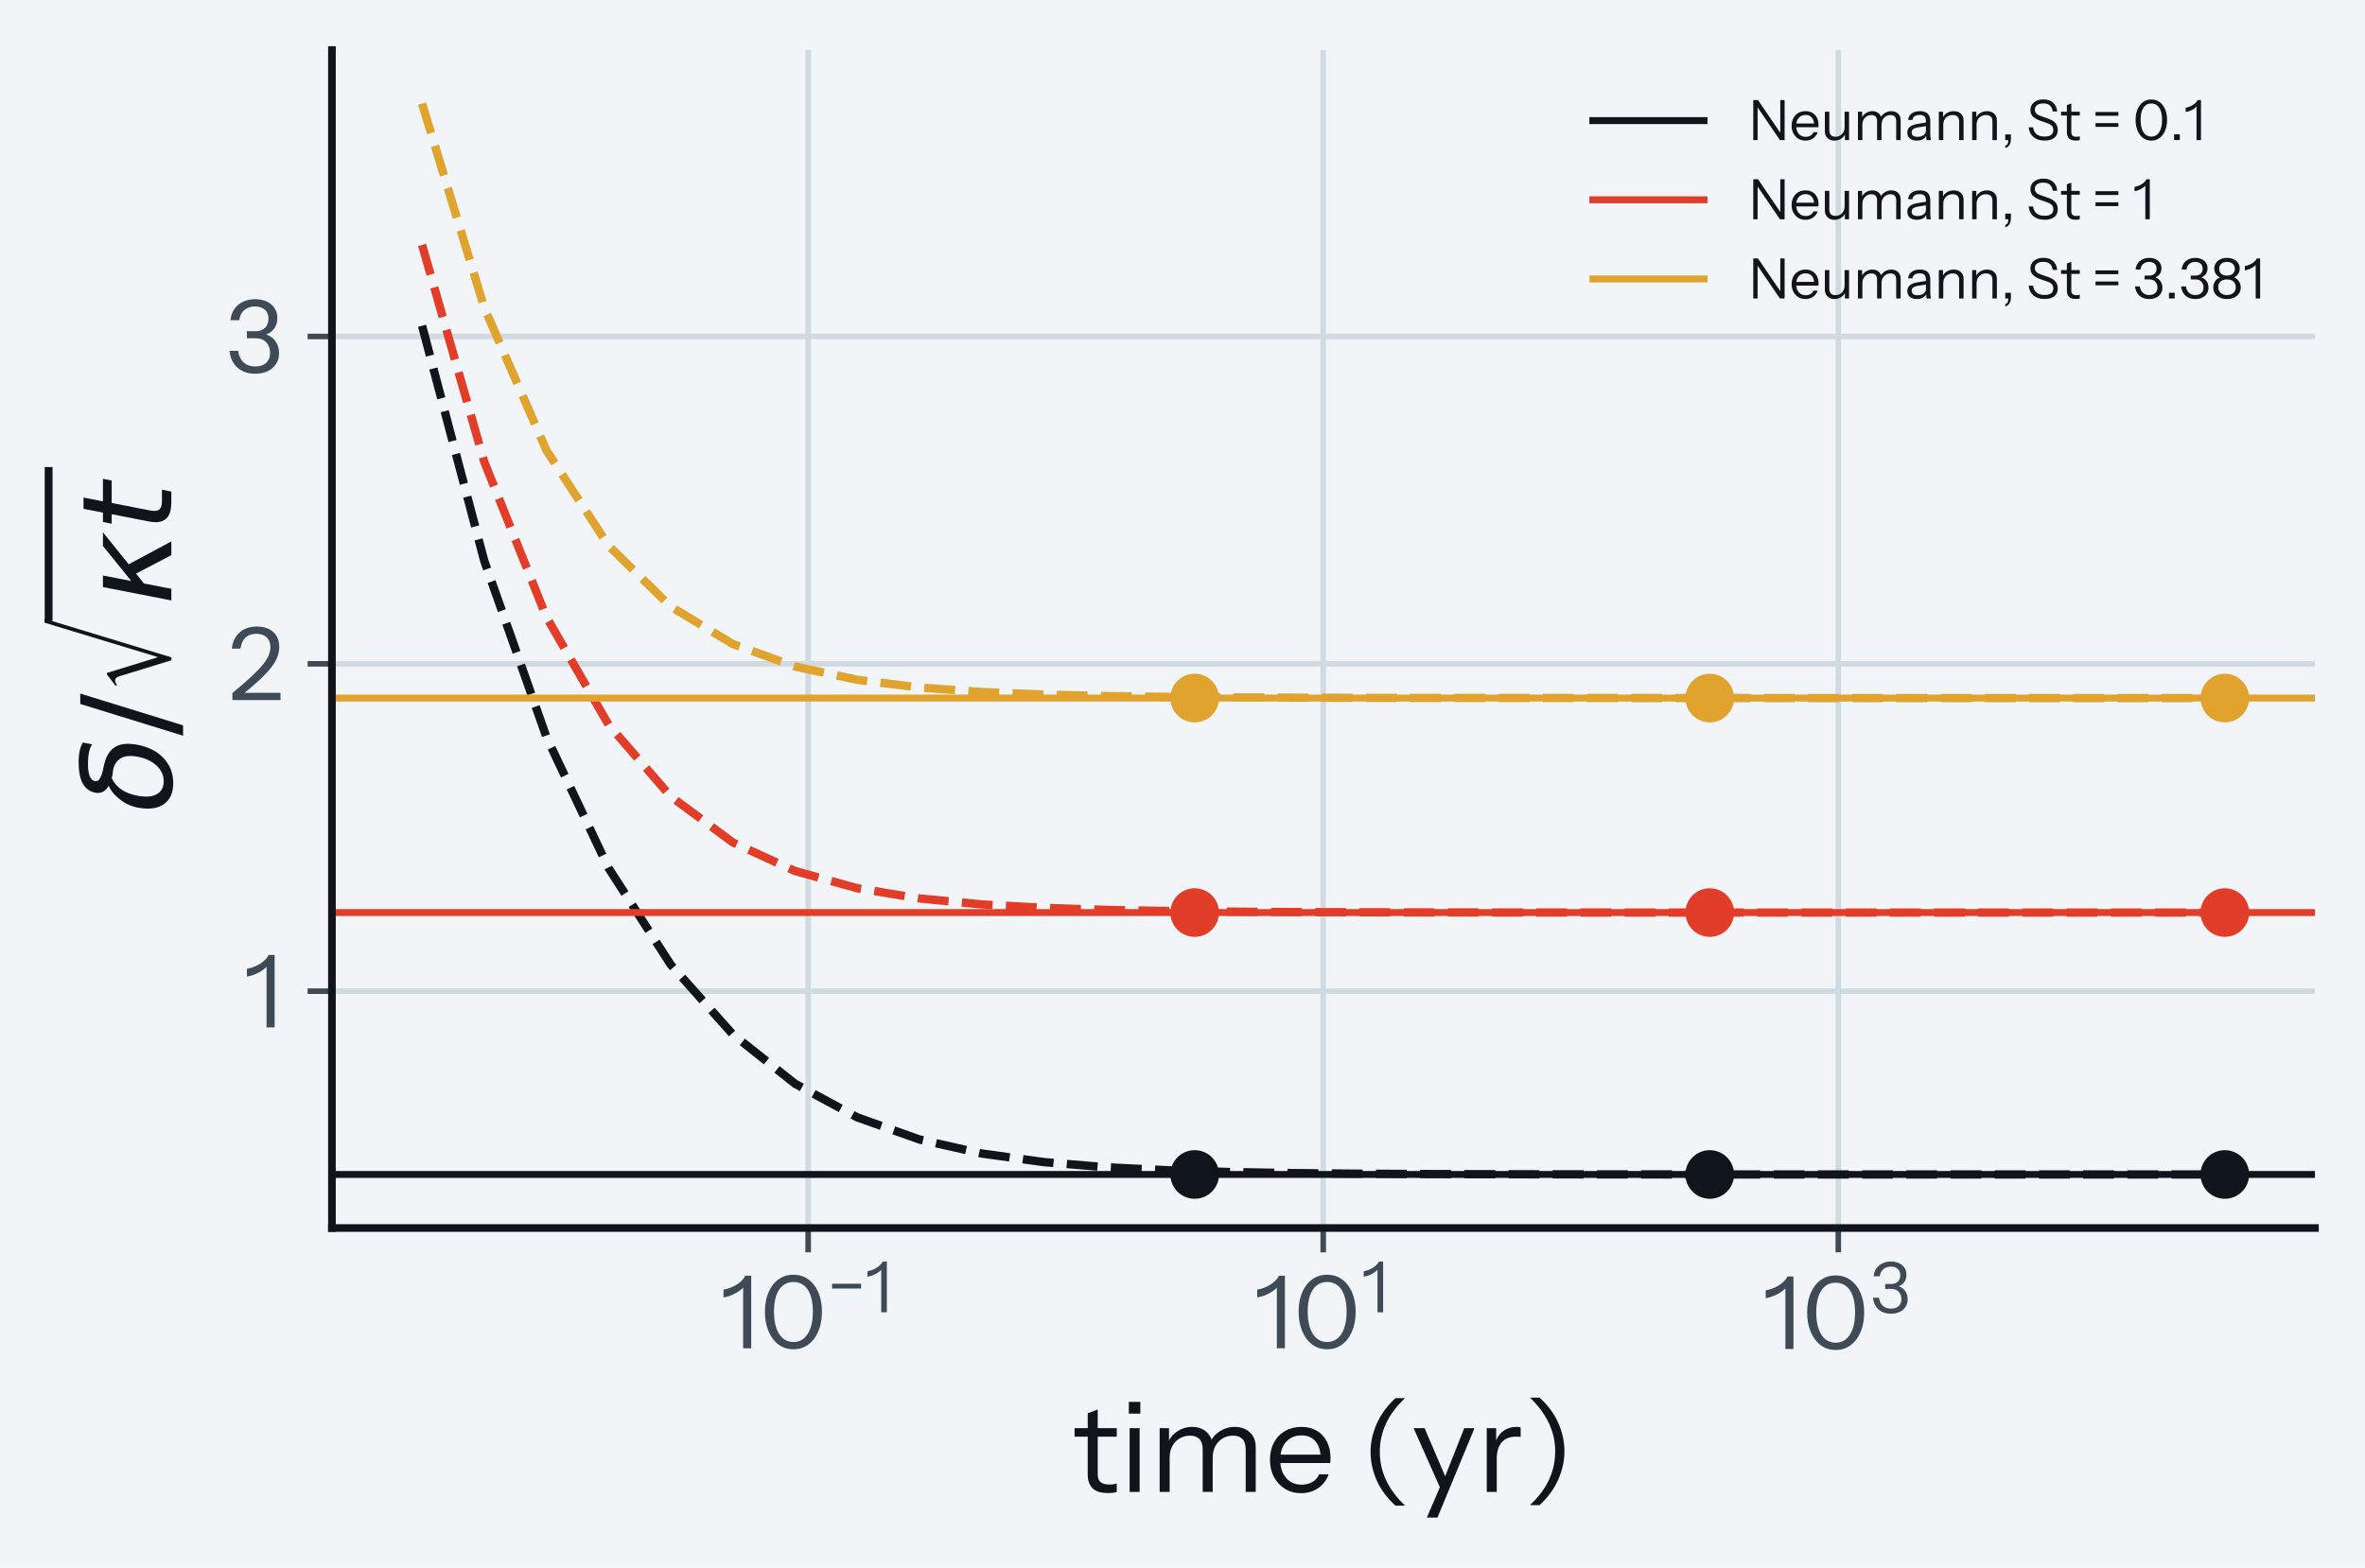
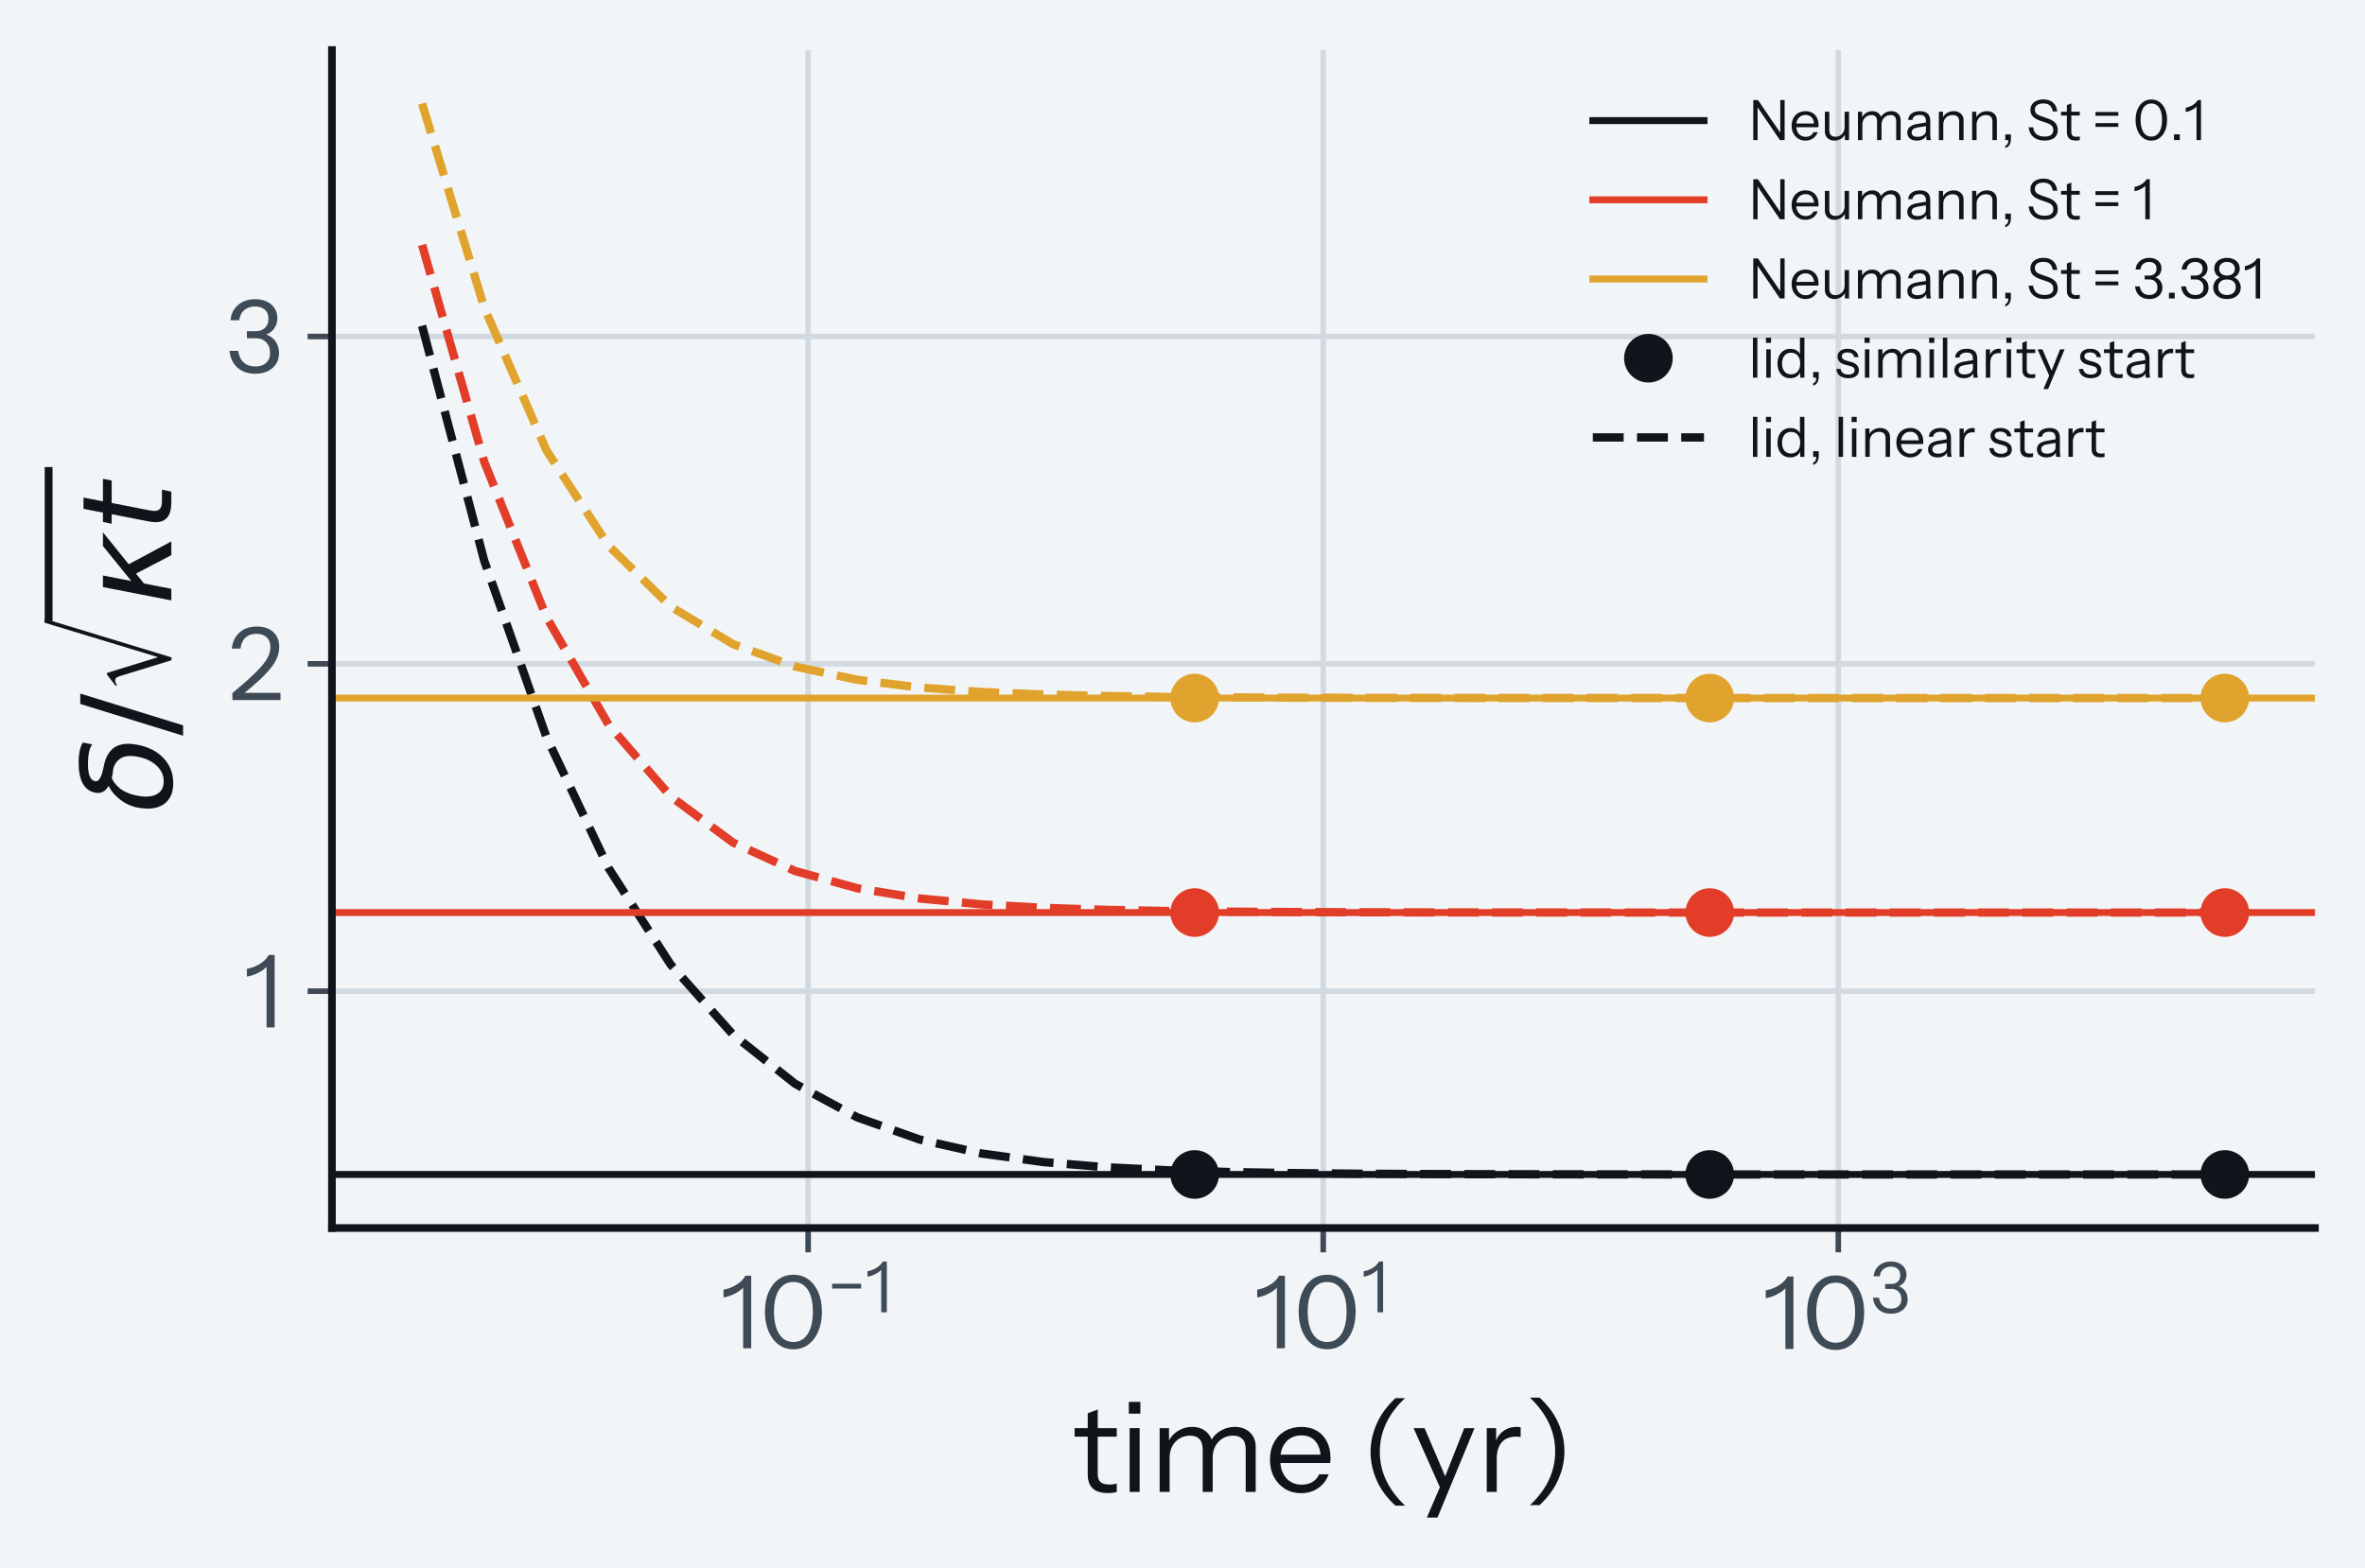
<svg xmlns="http://www.w3.org/2000/svg" xmlns:xlink="http://www.w3.org/1999/xlink" width="340.309pt" height="225.632pt" viewBox="0 0 340.309 225.632" version="1.1">
  <defs>
    <style type="text/css">*{stroke-linejoin: round; stroke-linecap: butt}</style>
  </defs>
  <g id="figure_1">
    <g id="patch_1">
      <path d="M 0 225.632  L 340.309 225.632  L 340.309 0  L 0 0  z " style="fill: #f2f5f7" />
    </g>
    <g id="axes_1">
      <g id="patch_2">
        <path d="M 47.764 176.756  L 333.109 176.756  L 333.109 7.2  L 47.764 7.2  z " style="fill: #f2f5f7" />
      </g>
      <g id="matplotlib.axis_1">
        <g id="xtick_1">
          <g id="line2d_1">
-             <path d="M 116.288 176.756  L 116.288 7.2  " clip-path="url(#p5be45b832e)" style="fill: none; stroke: #d2dae1; stroke-width: 0.8; stroke-linecap: square" />
+             <path d="M 116.288 176.756  L 116.288 7.2  " clip-path="url(#p8a43dfbdf0)" style="fill: none; stroke: #d2dae1; stroke-width: 0.8; stroke-linecap: square" />
          </g>
          <g id="line2d_2">
            <defs>
              <path id="m2a301ba8c9" d="M 0 0  L 0 3.5  " style="stroke: #3e4a55; stroke-width: 0.8" />
            </defs>
            <g>
              <use xlink:href="#m2a301ba8c9" x="116.288" y="176.756" style="fill: #3e4a55; stroke: #3e4a55; stroke-width: 0.8" />
            </g>
          </g>
          <g id="text_1">
            <g style="fill: #3e4a55" transform="translate(103.6727 194.1964) scale(0.145 -0.145)">
              <defs>
                <path id="InstrumentSans-Regular-31" d="M 1440 0  L 1440 4083  L 1574 4051  Q 1498 3878 1280 3705  Q 1062 3533 777 3405  Q 493 3277 192 3232  L 192 3725  Q 493 3776 768 3904  Q 1043 4032 1257 4214  Q 1472 4397 1574 4608  L 1952 4608  L 1952 0  L 1440 0  z " transform="scale(0.015625)" />
                <path id="InstrumentSans-Regular-30" d="M 2131 -64  Q 1587 -64 1180 240  Q 774 544 547 1085  Q 320 1626 320 2323  Q 320 3021 544 3549  Q 768 4077 1177 4374  Q 1587 4672 2131 4672  Q 2675 4672 3081 4374  Q 3488 4077 3715 3549  Q 3942 3021 3942 2323  Q 3942 1619 3715 1081  Q 3488 544 3081 240  Q 2675 -64 2131 -64  z M 2131 397  Q 2522 397 2797 630  Q 3072 864 3219 1296  Q 3366 1728 3366 2330  Q 3366 2925 3222 3347  Q 3078 3770 2803 3990  Q 2528 4211 2131 4211  Q 1734 4211 1459 3987  Q 1184 3763 1040 3344  Q 896 2925 896 2330  Q 896 1728 1043 1293  Q 1190 858 1465 627  Q 1741 397 2131 397  z " transform="scale(0.015625)" />
                <path id="InstrumentSans-Regular-2212" d="M 384 2157  L 384 2592  L 3014 2592  L 3014 2157  L 384 2157  z " transform="scale(0.015625)" />
              </defs>
              <use xlink:href="#InstrumentSans-Regular-31" transform="translate(0 0.9)" />
              <use xlink:href="#InstrumentSans-Regular-30" transform="translate(39.09999 0.9)" />
              <use xlink:href="#InstrumentSans-Regular-2212" transform="translate(106.5925 36.6) scale(0.7)" />
              <use xlink:href="#InstrumentSans-Regular-31" transform="translate(143.7625 36.6) scale(0.7)" />
            </g>
          </g>
        </g>
        <g id="xtick_2">
          <g id="line2d_3">
-             <path d="M 190.403 176.756  L 190.403 7.2  " clip-path="url(#p5be45b832e)" style="fill: none; stroke: #d2dae1; stroke-width: 0.8; stroke-linecap: square" />
+             <path d="M 190.403 176.756  L 190.403 7.2  " clip-path="url(#p8a43dfbdf0)" style="fill: none; stroke: #d2dae1; stroke-width: 0.8; stroke-linecap: square" />
          </g>
          <g id="line2d_4">
            <g>
              <use xlink:href="#m2a301ba8c9" x="190.403" y="176.756" style="fill: #3e4a55; stroke: #3e4a55; stroke-width: 0.8" />
            </g>
          </g>
          <g id="text_2">
            <g style="fill: #3e4a55" transform="translate(180.4709 194.1964) scale(0.145 -0.145)">
              <use xlink:href="#InstrumentSans-Regular-31" transform="translate(0 0.9)" />
              <use xlink:href="#InstrumentSans-Regular-30" transform="translate(39.09999 0.9)" />
              <use xlink:href="#InstrumentSans-Regular-31" transform="translate(106.5925 36.6) scale(0.7)" />
            </g>
          </g>
        </g>
        <g id="xtick_3">
          <g id="line2d_5">
-             <path d="M 264.519 176.756  L 264.519 7.2  " clip-path="url(#p5be45b832e)" style="fill: none; stroke: #d2dae1; stroke-width: 0.8; stroke-linecap: square" />
+             <path d="M 264.519 176.756  L 264.519 7.2  " clip-path="url(#p8a43dfbdf0)" style="fill: none; stroke: #d2dae1; stroke-width: 0.8; stroke-linecap: square" />
          </g>
          <g id="line2d_6">
            <g>
              <use xlink:href="#m2a301ba8c9" x="264.519" y="176.756" style="fill: #3e4a55; stroke: #3e4a55; stroke-width: 0.8" />
            </g>
          </g>
          <g id="text_3">
            <g style="fill: #3e4a55" transform="translate(253.6441 194.1964) scale(0.145 -0.145)">
              <defs>
                <path id="InstrumentSans-Regular-33" d="M 1894 -64  Q 1434 -64 1085 105  Q 736 275 521 601  Q 307 928 256 1389  L 806 1389  Q 877 909 1158 653  Q 1440 397 1901 397  Q 2336 397 2585 627  Q 2835 858 2835 1254  Q 2835 1670 2592 1929  Q 2349 2189 1939 2189  L 1363 2189  L 1363 2637  L 1920 2637  Q 2291 2637 2512 2851  Q 2733 3066 2733 3424  Q 2733 3802 2499 4006  Q 2266 4211 1869 4211  Q 1478 4211 1203 3984  Q 928 3757 877 3334  L 320 3334  Q 358 3744 563 4041  Q 768 4339 1110 4505  Q 1453 4672 1882 4672  Q 2298 4672 2618 4525  Q 2938 4378 3117 4106  Q 3296 3834 3296 3469  Q 3296 3142 3149 2892  Q 3002 2643 2749 2502  Q 2496 2362 2170 2362  L 2131 2496  Q 2522 2496 2806 2333  Q 3091 2170 3248 1888  Q 3405 1606 3405 1235  Q 3405 851 3213 556  Q 3021 262 2681 99  Q 2342 -64 1894 -64  z " transform="scale(0.015625)" />
              </defs>
              <use xlink:href="#InstrumentSans-Regular-31" transform="translate(0 0.2)" />
              <use xlink:href="#InstrumentSans-Regular-30" transform="translate(39.09999 0.2)" />
              <use xlink:href="#InstrumentSans-Regular-33" transform="translate(106.5925 35.9) scale(0.7)" />
            </g>
          </g>
        </g>
        <g id="text_4">
          <g style="fill: #10151b" transform="translate(154.3199 214.742) scale(0.18 -0.18)">
            <defs>
              <path id="InstrumentSans-Regular-74" d="M 1818 -58  Q 1274 -58 1027 188  Q 781 435 781 902  L 781 4026  L 1293 4218  L 1293 909  Q 1293 634 1433 506  Q 1574 378 1894 378  Q 2022 378 2115 394  Q 2208 410 2266 435  L 2266 0  Q 2202 -26 2083 -42  Q 1965 -58 1818 -58  z M 109 2829  L 109 3264  L 2266 3264  L 2266 2829  L 109 2829  z " transform="scale(0.015625)" />
              <path id="InstrumentSans-Regular-69" d="M 512 0  L 512 3264  L 1024 3264  L 1024 0  L 512 0  z M 472 4006  L 472 4608  L 1061 4608  L 1061 4006  L 472 4006  z " transform="scale(0.015625)" />
              <path id="InstrumentSans-Regular-6d" d="M 512 0  L 512 3264  L 992 3264  L 992 2496  L 1024 2496  L 1024 0  L 512 0  z M 2714 0  L 2714 2163  Q 2714 2534 2547 2707  Q 2381 2880 2067 2880  Q 1773 2880 1536 2739  Q 1299 2598 1161 2348  Q 1024 2099 1024 1766  L 941 2541  Q 1107 2906 1440 3117  Q 1773 3328 2163 3328  Q 2637 3328 2931 3049  Q 3226 2771 3226 2298  L 3226 0  L 2714 0  z M 4915 0  L 4915 2163  Q 4915 2534 4748 2707  Q 4582 2880 4269 2880  Q 3974 2880 3737 2739  Q 3501 2598 3363 2348  Q 3226 2099 3226 1766  L 3098 2541  Q 3264 2906 3609 3117  Q 3955 3328 4352 3328  Q 4826 3328 5126 3049  Q 5427 2771 5427 2298  L 5427 0  L 4915 0  z " transform="scale(0.015625)" />
              <path id="InstrumentSans-Regular-65" d="M 1850 -64  Q 1382 -64 1024 157  Q 666 378 461 762  Q 256 1146 256 1645  Q 256 2144 457 2525  Q 659 2906 1024 3117  Q 1389 3328 1862 3328  Q 2317 3328 2653 3129  Q 2989 2931 3171 2572  Q 3354 2214 3354 1728  Q 3354 1664 3350 1606  Q 3347 1549 3334 1478  L 640 1478  L 640 1907  L 3021 1907  L 2854 1670  Q 2854 2259 2595 2576  Q 2336 2893 1862 2893  Q 1376 2893 1078 2557  Q 781 2221 781 1651  Q 781 1069 1078 720  Q 1376 371 1875 371  Q 2189 371 2425 508  Q 2662 646 2771 902  L 3258 902  Q 3098 454 2723 195  Q 2349 -64 1850 -64  z " transform="scale(0.015625)" />
              <path id="InstrumentSans-Regular-20" transform="scale(0.015625)" />
              <path id="InstrumentSans-Regular-28" d="M 1786 -704  Q 1133 -109 822 601  Q 512 1312 512 2048  Q 512 2771 825 3484  Q 1139 4198 1786 4800  L 2278 4800  Q 1632 4198 1309 3510  Q 986 2822 986 2048  Q 986 1267 1318 579  Q 1651 -109 2278 -704  L 1786 -704  z " transform="scale(0.015625)" />
              <path id="InstrumentSans-Regular-79" d="M 794 -1312  L 1523 384  L 1638 563  L 2707 3264  L 3232 3264  L 1338 -1312  L 794 -1312  z M 1581 -32  L 115 3264  L 678 3264  L 1939 314  L 1581 -32  z " transform="scale(0.015625)" />
              <path id="InstrumentSans-Regular-72" d="M 512 0  L 512 3264  L 992 3264  L 992 2432  L 1024 2432  L 1024 0  L 512 0  z M 1024 1702  L 941 2477  Q 1056 2893 1350 3110  Q 1645 3328 2029 3328  Q 2189 3328 2246 3302  L 2246 2810  Q 2214 2822 2156 2825  Q 2099 2829 2016 2829  Q 1530 2829 1277 2537  Q 1024 2246 1024 1702  z " transform="scale(0.015625)" />
              <path id="InstrumentSans-Regular-29" d="M 813 4826  Q 1466 4230 1776 3520  Q 2086 2810 2086 2074  Q 2086 1350 1772 636  Q 1459 -77 813 -678  L 320 -678  Q 966 -77 1289 611  Q 1613 1299 1613 2074  Q 1613 2854 1280 3542  Q 947 4230 320 4826  L 813 4826  z " transform="scale(0.015625)" />
            </defs>
            <use xlink:href="#InstrumentSans-Regular-74" />
            <use xlink:href="#InstrumentSans-Regular-69" transform="translate(37.7 0)" />
            <use xlink:href="#InstrumentSans-Regular-6d" transform="translate(61.69998 0)" />
            <use xlink:href="#InstrumentSans-Regular-65" transform="translate(153.9 0)" />
            <use xlink:href="#InstrumentSans-Regular-20" transform="translate(210.3 0)" />
            <use xlink:href="#InstrumentSans-Regular-28" transform="translate(230.2999 0)" />
            <use xlink:href="#InstrumentSans-Regular-79" transform="translate(270.8999 0)" />
            <use xlink:href="#InstrumentSans-Regular-72" transform="translate(323.1999 0)" />
            <use xlink:href="#InstrumentSans-Regular-29" transform="translate(360.6999 0)" />
          </g>
        </g>
      </g>
      <g id="matplotlib.axis_2">
        <g id="ytick_1">
          <g id="line2d_7">
-             <path d="M 47.764 142.665  L 333.109 142.665  " clip-path="url(#p5be45b832e)" style="fill: none; stroke: #d2dae1; stroke-width: 0.8; stroke-linecap: square" />
+             <path d="M 47.764 142.665  L 333.109 142.665  " clip-path="url(#p8a43dfbdf0)" style="fill: none; stroke: #d2dae1; stroke-width: 0.8; stroke-linecap: square" />
          </g>
          <g id="line2d_8">
            <defs>
              <path id="me776a80f98" d="M 0 0  L -3.5 0  " style="stroke: #3e4a55; stroke-width: 0.8" />
            </defs>
            <g>
              <use xlink:href="#me776a80f98" x="47.764" y="142.665" style="fill: #3e4a55; stroke: #3e4a55; stroke-width: 0.8" />
            </g>
          </g>
          <g id="text_5">
            <g style="fill: #3e4a55" transform="translate(35.09531 147.8848) scale(0.145 -0.145)">
              <use xlink:href="#InstrumentSans-Regular-31" />
            </g>
          </g>
        </g>
        <g id="ytick_2">
          <g id="line2d_9">
-             <path d="M 47.764 95.547  L 333.109 95.547  " clip-path="url(#p5be45b832e)" style="fill: none; stroke: #d2dae1; stroke-width: 0.8; stroke-linecap: square" />
+             <path d="M 47.764 95.547  L 333.109 95.547  " clip-path="url(#p8a43dfbdf0)" style="fill: none; stroke: #d2dae1; stroke-width: 0.8; stroke-linecap: square" />
          </g>
          <g id="line2d_10">
            <g>
              <use xlink:href="#me776a80f98" x="47.764" y="95.547" style="fill: #3e4a55; stroke: #3e4a55; stroke-width: 0.8" />
            </g>
          </g>
          <g id="text_6">
            <g style="fill: #3e4a55" transform="translate(32.86141 100.7671) scale(0.145 -0.145)">
              <defs>
                <path id="InstrumentSans-Regular-32" d="M 256 0  L 256 448  Q 947 1018 1411 1446  Q 1875 1875 2153 2208  Q 2432 2541 2550 2819  Q 2669 3098 2669 3366  Q 2669 3763 2432 3987  Q 2195 4211 1779 4211  Q 1350 4211 1088 3968  Q 826 3725 768 3270  L 218 3270  Q 282 3898 701 4285  Q 1120 4672 1818 4672  Q 2464 4672 2848 4326  Q 3232 3981 3232 3379  Q 3232 3053 3107 2726  Q 2982 2400 2697 2041  Q 2413 1683 1949 1251  Q 1485 819 800 275  L 678 461  L 3309 461  L 3309 0  L 256 0  z " transform="scale(0.015625)" />
              </defs>
              <use xlink:href="#InstrumentSans-Regular-32" />
            </g>
          </g>
        </g>
        <g id="ytick_3">
          <g id="line2d_11">
-             <path d="M 47.764 48.429  L 333.109 48.429  " clip-path="url(#p5be45b832e)" style="fill: none; stroke: #d2dae1; stroke-width: 0.8; stroke-linecap: square" />
+             <path d="M 47.764 48.429  L 333.109 48.429  " clip-path="url(#p8a43dfbdf0)" style="fill: none; stroke: #d2dae1; stroke-width: 0.8; stroke-linecap: square" />
          </g>
          <g id="line2d_12">
            <g>
              <use xlink:href="#me776a80f98" x="47.764" y="48.429" style="fill: #3e4a55; stroke: #3e4a55; stroke-width: 0.8" />
            </g>
          </g>
          <g id="text_7">
            <g style="fill: #3e4a55" transform="translate(32.44 53.64931) scale(0.145 -0.145)">
              <use xlink:href="#InstrumentSans-Regular-33" />
            </g>
          </g>
        </g>
        <g id="text_8">
          <g style="fill: #10151b" transform="translate(24.75 116.9082) rotate(-90) scale(0.18 -0.18)">
            <defs>
              <path id="DejaVuSans-Oblique-3b4" d="M 3472 4053  Q 3197 4272 2450 4272  Q 1659 4272 1588 3906  Q 1531 3619 2328 3469  Q 2953 3353 3253 3003  Q 3616 2581 3447 1716  Q 3284 888 2763 400  Q 2238 -91 1488 -91  Q 741 -91 406 400  Q 72 888 241 1747  Q 363 2384 891 2900  Q 1097 3100 1353 3213  Q 913 3459 1000 3900  Q 1166 4750 2544 4750  Q 3234 4750 3566 4531  L 3472 4053  z M 1753 3056  Q 1525 2966 1306 2738  Q 969 2384 847 1747  Q 722 1113 919 756  Q 1119 397 1584 397  Q 2044 397 2381 759  Q 2722 1122 2838 1716  Q 2956 2338 2731 2638  Q 2491 2959 2103 2994  Q 1906 3013 1753 3056  z " transform="scale(0.015625)" />
              <path id="DejaVuSans-2f" d="M 1625 4666  L 2156 4666  L 531 -594  L 0 -594  L 1625 4666  z " transform="scale(0.015625)" />
              <path id="STIXSizeOneSym-Regular-221a" d="M 6970 9933  L 3373 -1888  L 3104 -1888  L 1626 2918  Q 1555 3149 1465 3251  Q 1376 3354 1229 3354  Q 1011 3354 794 3181  L 717 3309  L 1766 4115  L 1926 4115  L 3379 -602  L 3405 -602  L 6605 9933  L 6970 9933  z " transform="scale(0.015625)" />
              <path id="DejaVuSans-Oblique-3ba" d="M 938 3500  L 1531 3500  L 1247 2047  L 3041 3500  L 3741 3500  L 2106 2181  L 3275 0  L 2572 0  L 1628 1806  L 1122 1403  L 850 0  L 256 0  L 938 3500  z " transform="scale(0.015625)" />
              <path id="DejaVuSans-Oblique-74" d="M 2706 3500  L 2619 3053  L 1472 3053  L 1100 1153  Q 1081 1047 1072 975  Q 1063 903 1063 863  Q 1063 663 1183 572  Q 1303 481 1569 481  L 2150 481  L 2053 0  L 1503 0  Q 991 0 739 200  Q 488 400 488 806  Q 488 878 497 964  Q 506 1050 525 1153  L 897 3053  L 409 3053  L 500 3500  L 978 3500  L 1172 4494  L 1747 4494  L 1556 3500  L 2706 3500  z " transform="scale(0.015625)" />
            </defs>
            <use xlink:href="#DejaVuSans-Oblique-3b4" transform="translate(0 0.421875)" />
            <use xlink:href="#DejaVuSans-2f" transform="translate(61.18164 0.421875)" />
            <use xlink:href="#STIXSizeOneSym-Regular-221a" transform="translate(94.87305 16.64062) scale(0.549361)" />
            <use xlink:href="#DejaVuSans-Oblique-3ba" transform="translate(165.3759 0.53125)" />
            <use xlink:href="#DejaVuSans-Oblique-74" transform="translate(224.3114 0.53125)" />
            <path d="M 152.876 95.5  L 152.876 101.75  L 276.02 101.75  L 276.02 95.5  L 152.876 95.5  z " />
          </g>
        </g>
      </g>
      <g id="line2d_13">
-         <path d="M 47.764 169.049  L 333.109 169.049  " clip-path="url(#p5be45b832e)" style="fill: none; stroke: #10151b; stroke-linecap: square" />
+         <path d="M 47.764 169.049  L 333.109 169.049  " clip-path="url(#p8a43dfbdf0)" style="fill: none; stroke: #10151b; stroke-linecap: square" />
      </g>
      <g id="line2d_14">
        <defs>
          <path id="mcc07b83aa6" d="M 0 3  C 0.796 3 1.559 2.684 2.121 2.121  C 2.684 1.559 3 0.796 3 0  C 3 -0.796 2.684 -1.559 2.121 -2.121  C 1.559 -2.684 0.796 -3 0 -3  C -0.796 -3 -1.559 -2.684 -2.121 -2.121  C -2.684 -1.559 -3 -0.796 -3 0  C -3 0.796 -2.684 1.559 -2.121 2.121  C -1.559 2.684 -0.796 3 0 3  z " style="stroke: #10151b" />
        </defs>
-         <g clip-path="url(#p5be45b832e)">
+         <g clip-path="url(#p8a43dfbdf0)">
          <use xlink:href="#mcc07b83aa6" x="171.908" y="169.049" style="fill: #10151b; stroke: #10151b" />
          <use xlink:href="#mcc07b83aa6" x="246.023" y="169.049" style="fill: #10151b; stroke: #10151b" />
          <use xlink:href="#mcc07b83aa6" x="320.139" y="169.049" style="fill: #10151b; stroke: #10151b" />
        </g>
      </g>
      <g id="line2d_15">
-         <path d="M 60.734 46.89  L 69.679 80.712  L 78.624 106.071  L 87.569 124.952  L 96.514 138.849  L 105.459 148.9  L 114.404 155.989  L 123.349 160.828  L 132.294 164.011  L 141.239 166.028  L 150.184 167.267  L 159.129 168.009  L 168.074 168.446  L 177.019 168.701  L 185.964 168.849  L 194.909 168.934  L 203.854 168.983  L 212.799 169.011  L 221.744 169.027  L 230.689 169.037  L 239.634 169.042  L 248.579 169.045  L 257.524 169.047  L 266.469 169.048  L 275.414 169.048  L 284.359 169.049  L 293.304 169.049  L 302.249 169.049  L 311.194 169.049  L 320.139 169.049  " clip-path="url(#p5be45b832e)" style="fill: none; stroke-dasharray: 4.44,1.92; stroke-dashoffset: 0; stroke: #10151b; stroke-width: 1.2" />
+         <path d="M 60.734 46.89  L 69.679 80.712  L 78.624 106.071  L 87.569 124.952  L 96.514 138.849  L 105.459 148.9  L 114.404 155.989  L 123.349 160.828  L 132.294 164.011  L 141.239 166.028  L 150.184 167.267  L 159.129 168.009  L 168.074 168.446  L 177.019 168.701  L 185.964 168.849  L 194.909 168.934  L 203.854 168.983  L 212.799 169.011  L 221.744 169.027  L 230.689 169.037  L 239.634 169.042  L 248.579 169.045  L 257.524 169.047  L 266.469 169.048  L 275.414 169.048  L 284.359 169.049  L 293.304 169.049  L 302.249 169.049  L 311.194 169.049  L 320.139 169.049  " clip-path="url(#p8a43dfbdf0)" style="fill: none; stroke-dasharray: 4.44,1.92; stroke-dashoffset: 0; stroke: #10151b; stroke-width: 1.2" />
      </g>
      <g id="line2d_16">
-         <path d="M 47.764 131.351  L 333.109 131.351  " clip-path="url(#p5be45b832e)" style="fill: none; stroke: #e23d28; stroke-linecap: square" />
+         <path d="M 47.764 131.351  L 333.109 131.351  " clip-path="url(#p8a43dfbdf0)" style="fill: none; stroke: #e23d28; stroke-linecap: square" />
      </g>
      <g id="line2d_17">
        <defs>
          <path id="mc9ab86da1f" d="M 0 3  C 0.796 3 1.559 2.684 2.121 2.121  C 2.684 1.559 3 0.796 3 0  C 3 -0.796 2.684 -1.559 2.121 -2.121  C 1.559 -2.684 0.796 -3 0 -3  C -0.796 -3 -1.559 -2.684 -2.121 -2.121  C -2.684 -1.559 -3 -0.796 -3 0  C -3 0.796 -2.684 1.559 -2.121 2.121  C -1.559 2.684 -0.796 3 0 3  z " style="stroke: #e23d28" />
        </defs>
-         <g clip-path="url(#p5be45b832e)">
+         <g clip-path="url(#p8a43dfbdf0)">
          <use xlink:href="#mc9ab86da1f" x="171.908" y="131.351" style="fill: #e23d28; stroke: #e23d28" />
          <use xlink:href="#mc9ab86da1f" x="246.023" y="131.351" style="fill: #e23d28; stroke: #e23d28" />
          <use xlink:href="#mc9ab86da1f" x="320.139" y="131.351" style="fill: #e23d28; stroke: #e23d28" />
        </g>
      </g>
      <g id="line2d_18">
-         <path d="M 60.734 35.249  L 69.679 66.466  L 78.624 88.816  L 87.569 104.308  L 96.514 114.637  L 105.459 121.263  L 114.404 125.371  L 123.349 127.85  L 132.294 129.318  L 141.239 130.176  L 150.184 130.674  L 159.129 130.962  L 168.074 131.127  L 177.019 131.222  L 185.964 131.277  L 194.909 131.308  L 203.854 131.326  L 212.799 131.337  L 221.744 131.343  L 230.689 131.346  L 239.634 131.348  L 248.579 131.349  L 257.524 131.35  L 266.469 131.35  L 275.414 131.35  L 284.359 131.351  L 293.304 131.351  L 302.249 131.351  L 311.194 131.351  L 320.139 131.351  " clip-path="url(#p5be45b832e)" style="fill: none; stroke-dasharray: 4.44,1.92; stroke-dashoffset: 0; stroke: #e23d28; stroke-width: 1.2" />
+         <path d="M 60.734 35.249  L 69.679 66.466  L 78.624 88.816  L 87.569 104.308  L 96.514 114.637  L 105.459 121.263  L 114.404 125.371  L 123.349 127.85  L 132.294 129.318  L 141.239 130.176  L 150.184 130.674  L 159.129 130.962  L 168.074 131.127  L 177.019 131.222  L 185.964 131.277  L 194.909 131.308  L 203.854 131.326  L 212.799 131.337  L 221.744 131.343  L 230.689 131.346  L 239.634 131.348  L 248.579 131.349  L 257.524 131.35  L 266.469 131.35  L 275.414 131.35  L 284.359 131.351  L 293.304 131.351  L 302.249 131.351  L 311.194 131.351  L 320.139 131.351  " clip-path="url(#p8a43dfbdf0)" style="fill: none; stroke-dasharray: 4.44,1.92; stroke-dashoffset: 0; stroke: #e23d28; stroke-width: 1.2" />
      </g>
      <g id="line2d_19">
-         <path d="M 47.764 100.475  L 333.109 100.475  " clip-path="url(#p5be45b832e)" style="fill: none; stroke: #e0a32e; stroke-linecap: square" />
+         <path d="M 47.764 100.475  L 333.109 100.475  " clip-path="url(#p8a43dfbdf0)" style="fill: none; stroke: #e0a32e; stroke-linecap: square" />
      </g>
      <g id="line2d_20">
        <defs>
          <path id="mac1a520c7a" d="M 0 3  C 0.796 3 1.559 2.684 2.121 2.121  C 2.684 1.559 3 0.796 3 0  C 3 -0.796 2.684 -1.559 2.121 -2.121  C 1.559 -2.684 0.796 -3 0 -3  C -0.796 -3 -1.559 -2.684 -2.121 -2.121  C -2.684 -1.559 -3 -0.796 -3 0  C -3 0.796 -2.684 1.559 -2.121 2.121  C -1.559 2.684 -0.796 3 0 3  z " style="stroke: #e0a32e" />
        </defs>
-         <g clip-path="url(#p5be45b832e)">
+         <g clip-path="url(#p8a43dfbdf0)">
          <use xlink:href="#mac1a520c7a" x="171.908" y="100.475" style="fill: #e0a32e; stroke: #e0a32e" />
          <use xlink:href="#mac1a520c7a" x="246.023" y="100.475" style="fill: #e0a32e; stroke: #e0a32e" />
          <use xlink:href="#mac1a520c7a" x="320.139" y="100.475" style="fill: #e0a32e; stroke: #e0a32e" />
        </g>
      </g>
      <g id="line2d_21">
-         <path d="M 60.734 14.907  L 69.679 44.273  L 78.624 64.817  L 87.569 78.547  L 96.514 87.311  L 105.459 92.704  L 114.404 95.939  L 123.349 97.845  L 132.294 98.957  L 141.239 99.601  L 150.184 99.972  L 159.129 100.186  L 168.074 100.309  L 177.019 100.38  L 185.964 100.42  L 194.909 100.443  L 203.854 100.457  L 212.799 100.464  L 221.744 100.469  L 230.689 100.471  L 239.634 100.473  L 248.579 100.473  L 257.524 100.474  L 266.469 100.474  L 275.414 100.474  L 284.359 100.474  L 293.304 100.474  L 302.249 100.474  L 311.194 100.475  L 320.139 100.475  " clip-path="url(#p5be45b832e)" style="fill: none; stroke-dasharray: 4.44,1.92; stroke-dashoffset: 0; stroke: #e0a32e; stroke-width: 1.2" />
-       </g>
+         <path d="M 60.734 14.907  L 69.679 44.273  L 78.624 64.817  L 87.569 78.547  L 96.514 87.311  L 105.459 92.704  L 114.404 95.939  L 123.349 97.845  L 132.294 98.957  L 141.239 99.601  L 150.184 99.972  L 159.129 100.186  L 168.074 100.309  L 177.019 100.38  L 185.964 100.42  L 194.909 100.443  L 203.854 100.457  L 212.799 100.464  L 221.744 100.469  L 230.689 100.471  L 239.634 100.473  L 248.579 100.473  L 257.524 100.474  L 266.469 100.474  L 275.414 100.474  L 284.359 100.474  L 293.304 100.474  L 302.249 100.474  L 311.194 100.475  L 320.139 100.475  " clip-path="url(#p8a43dfbdf0)" style="fill: none; stroke-dasharray: 4.44,1.92; stroke-dashoffset: 0; stroke: #e0a32e; stroke-width: 1.2" />
+       </g>
+       <g id="line2d_22" />
+       <g id="line2d_23" />
      <g id="patch_3">
        <path d="M 47.764 176.756  L 47.764 7.2  " style="fill: none; stroke: #10151b; stroke-width: 1.1; stroke-linejoin: miter; stroke-linecap: square" />
      </g>
      <g id="patch_4">
        <path d="M 47.764 176.756  L 333.109 176.756  " style="fill: none; stroke: #10151b; stroke-width: 1.1; stroke-linejoin: miter; stroke-linecap: square" />
      </g>
      <g id="legend_1">
-         <g id="line2d_22">
+         <g id="line2d_24">
          <path d="M 229.196 17.36  L 237.196 17.36  L 245.196 17.36  " style="fill: none; stroke: #10151b; stroke-linecap: square" />
        </g>
        <g id="text_9">
          <g style="fill: #10151b" transform="translate(251.5956 20.16) scale(0.08 -0.08)">
            <defs>
              <path id="InstrumentSans-Regular-4e" d="M 550 0  L 550 4608  L 1094 4608  L 3738 730  L 3661 717  L 3661 4608  L 4160 4608  L 4160 0  L 3616 0  L 973 3878  L 1050 3891  L 1050 0  L 550 0  z " transform="scale(0.015625)" />
              <path id="InstrumentSans-Regular-75" d="M 1574 -64  Q 1254 -64 1004 67  Q 755 198 614 438  Q 474 678 474 992  L 474 3264  L 986 3264  L 986 1126  Q 986 755 1168 569  Q 1350 384 1690 384  Q 1997 384 2233 525  Q 2470 666 2608 918  Q 2746 1171 2746 1498  L 2829 723  Q 2669 358 2329 147  Q 1990 -64 1574 -64  z M 2778 0  L 2778 768  L 2746 768  L 2746 3264  L 3258 3264  L 3258 0  L 2778 0  z " transform="scale(0.015625)" />
              <path id="InstrumentSans-Regular-61" d="M 2515 0  Q 2490 109 2480 249  Q 2470 390 2470 608  L 2438 608  L 2438 2170  Q 2438 2541 2268 2717  Q 2099 2893 1722 2893  Q 1350 2893 1129 2742  Q 909 2592 883 2317  L 390 2317  Q 422 2790 787 3059  Q 1152 3328 1741 3328  Q 2349 3328 2643 3040  Q 2938 2752 2938 2176  L 2938 608  Q 2938 467 2957 316  Q 2976 166 3008 0  L 2515 0  z M 1395 -64  Q 890 -64 592 182  Q 294 429 294 858  Q 294 1286 588 1523  Q 883 1760 1446 1856  L 2586 2048  L 2586 1626  L 1523 1459  Q 1165 1402 979 1267  Q 794 1133 794 877  Q 794 627 963 499  Q 1133 371 1466 371  Q 1894 371 2166 566  Q 2438 762 2438 1075  L 2522 621  Q 2419 294 2121 115  Q 1824 -64 1395 -64  z " transform="scale(0.015625)" />
              <path id="InstrumentSans-Regular-6e" d="M 512 0  L 512 3264  L 992 3264  L 992 2496  L 1024 2496  L 1024 0  L 512 0  z M 2848 0  L 2848 2138  Q 2848 2509 2662 2694  Q 2477 2880 2112 2880  Q 1792 2880 1545 2739  Q 1299 2598 1161 2348  Q 1024 2099 1024 1766  L 941 2541  Q 1107 2906 1449 3117  Q 1792 3328 2227 3328  Q 2739 3328 3049 3037  Q 3360 2746 3360 2272  L 3360 0  L 2848 0  z " transform="scale(0.015625)" />
              <path id="InstrumentSans-Regular-2c" d="M 493 -922  L 493 -659  Q 678 -589 761 -438  Q 845 -288 845 19  L 1043 0  L 493 0  L 493 653  L 1139 653  L 1139 134  Q 1139 -275 985 -544  Q 832 -813 493 -922  z " transform="scale(0.015625)" />
              <path id="InstrumentSans-Regular-53" d="M 2112 -58  Q 1306 -58 829 339  Q 352 736 269 1472  L 781 1472  Q 851 941 1184 672  Q 1517 403 2106 403  Q 2605 403 2857 592  Q 3110 781 3110 1146  Q 3110 1459 2937 1644  Q 2765 1830 2400 1952  L 1626 2221  Q 1037 2426 755 2717  Q 474 3008 474 3456  Q 474 3827 659 4099  Q 845 4371 1184 4524  Q 1523 4678 1971 4678  Q 2662 4678 3078 4316  Q 3494 3955 3558 3290  L 3046 3290  Q 2963 3770 2704 3994  Q 2445 4218 1958 4218  Q 1498 4218 1242 4032  Q 986 3846 986 3507  Q 986 3219 1165 3046  Q 1344 2874 1722 2746  L 2547 2458  Q 3085 2272 3353 1955  Q 3622 1638 3622 1152  Q 3622 576 3228 259  Q 2835 -58 2112 -58  z " transform="scale(0.015625)" />
              <path id="InstrumentSans-Regular-3d" d="M 384 2797  L 384 3232  L 3014 3232  L 3014 2797  L 384 2797  z M 384 1517  L 384 1952  L 3014 1952  L 3014 1517  L 384 1517  z " transform="scale(0.015625)" />
              <path id="InstrumentSans-Regular-2e" d="M 486 0  L 486 659  L 1146 659  L 1146 0  L 486 0  z " transform="scale(0.015625)" />
            </defs>
            <use xlink:href="#InstrumentSans-Regular-4e" />
            <use xlink:href="#InstrumentSans-Regular-65" transform="translate(73.59999 0)" />
            <use xlink:href="#InstrumentSans-Regular-75" transform="translate(130 0)" />
            <use xlink:href="#InstrumentSans-Regular-6d" transform="translate(188.9 0)" />
            <use xlink:href="#InstrumentSans-Regular-61" transform="translate(281.1 0)" />
            <use xlink:href="#InstrumentSans-Regular-6e" transform="translate(334.3999 0)" />
            <use xlink:href="#InstrumentSans-Regular-6e" transform="translate(394.2999 0)" />
            <use xlink:href="#InstrumentSans-Regular-2c" transform="translate(454.1999 0)" />
            <use xlink:href="#InstrumentSans-Regular-20" transform="translate(479.6999 0)" />
            <use xlink:href="#InstrumentSans-Regular-53" transform="translate(499.6999 0)" />
            <use xlink:href="#InstrumentSans-Regular-74" transform="translate(560.4999 0)" />
            <use xlink:href="#InstrumentSans-Regular-20" transform="translate(598.1999 0)" />
            <use xlink:href="#InstrumentSans-Regular-3d" transform="translate(618.1999 0)" />
            <use xlink:href="#InstrumentSans-Regular-20" transform="translate(671.2999 0)" />
            <use xlink:href="#InstrumentSans-Regular-30" transform="translate(691.2998 0)" />
            <use xlink:href="#InstrumentSans-Regular-2e" transform="translate(757.8998 0)" />
            <use xlink:href="#InstrumentSans-Regular-31" transform="translate(783.3998 0)" />
          </g>
        </g>
-         <g id="line2d_23">
+         <g id="line2d_25">
          <path d="M 229.196 28.76  L 237.196 28.76  L 245.196 28.76  " style="fill: none; stroke: #e23d28; stroke-linecap: square" />
        </g>
        <g id="text_10">
          <g style="fill: #10151b" transform="translate(251.5956 31.56) scale(0.08 -0.08)">
            <use xlink:href="#InstrumentSans-Regular-4e" />
            <use xlink:href="#InstrumentSans-Regular-65" transform="translate(73.59999 0)" />
            <use xlink:href="#InstrumentSans-Regular-75" transform="translate(130 0)" />
            <use xlink:href="#InstrumentSans-Regular-6d" transform="translate(188.9 0)" />
            <use xlink:href="#InstrumentSans-Regular-61" transform="translate(281.1 0)" />
            <use xlink:href="#InstrumentSans-Regular-6e" transform="translate(334.3999 0)" />
            <use xlink:href="#InstrumentSans-Regular-6e" transform="translate(394.2999 0)" />
            <use xlink:href="#InstrumentSans-Regular-2c" transform="translate(454.1999 0)" />
            <use xlink:href="#InstrumentSans-Regular-20" transform="translate(479.6999 0)" />
            <use xlink:href="#InstrumentSans-Regular-53" transform="translate(499.6999 0)" />
            <use xlink:href="#InstrumentSans-Regular-74" transform="translate(560.4999 0)" />
            <use xlink:href="#InstrumentSans-Regular-20" transform="translate(598.1999 0)" />
            <use xlink:href="#InstrumentSans-Regular-3d" transform="translate(618.1999 0)" />
            <use xlink:href="#InstrumentSans-Regular-20" transform="translate(671.2999 0)" />
            <use xlink:href="#InstrumentSans-Regular-31" transform="translate(691.2998 0)" />
          </g>
        </g>
-         <g id="line2d_24">
+         <g id="line2d_26">
          <path d="M 229.196 40.16  L 237.196 40.16  L 245.196 40.16  " style="fill: none; stroke: #e0a32e; stroke-linecap: square" />
        </g>
        <g id="text_11">
          <g style="fill: #10151b" transform="translate(251.5956 42.96) scale(0.08 -0.08)">
            <defs>
              <path id="InstrumentSans-Regular-38" d="M 1862 -64  Q 1376 -64 1021 109  Q 666 282 474 582  Q 282 883 282 1254  Q 282 1600 435 1881  Q 589 2163 848 2329  Q 1107 2496 1421 2496  L 1434 2362  Q 1139 2362 902 2506  Q 666 2650 531 2899  Q 397 3149 397 3450  Q 397 3808 582 4083  Q 768 4358 1101 4515  Q 1434 4672 1869 4672  Q 2304 4672 2630 4515  Q 2957 4358 3142 4083  Q 3328 3808 3328 3456  Q 3328 3149 3193 2902  Q 3059 2656 2822 2509  Q 2586 2362 2285 2362  L 2304 2496  Q 2624 2496 2880 2329  Q 3136 2163 3289 1881  Q 3443 1600 3443 1254  Q 3443 883 3251 582  Q 3059 282 2704 109  Q 2349 -64 1862 -64  z M 1862 397  Q 2330 397 2602 646  Q 2874 896 2874 1306  Q 2874 1715 2605 1952  Q 2336 2189 1862 2189  Q 1389 2189 1120 1952  Q 851 1715 851 1306  Q 851 896 1123 646  Q 1395 397 1862 397  z M 1862 2637  Q 2285 2637 2525 2848  Q 2765 3059 2765 3411  Q 2765 3776 2515 3993  Q 2266 4211 1862 4211  Q 1453 4211 1206 3993  Q 960 3776 960 3411  Q 960 3059 1203 2848  Q 1446 2637 1862 2637  z " transform="scale(0.015625)" />
            </defs>
            <use xlink:href="#InstrumentSans-Regular-4e" />
            <use xlink:href="#InstrumentSans-Regular-65" transform="translate(73.59999 0)" />
            <use xlink:href="#InstrumentSans-Regular-75" transform="translate(130 0)" />
            <use xlink:href="#InstrumentSans-Regular-6d" transform="translate(188.9 0)" />
            <use xlink:href="#InstrumentSans-Regular-61" transform="translate(281.1 0)" />
            <use xlink:href="#InstrumentSans-Regular-6e" transform="translate(334.3999 0)" />
            <use xlink:href="#InstrumentSans-Regular-6e" transform="translate(394.2999 0)" />
            <use xlink:href="#InstrumentSans-Regular-2c" transform="translate(454.1999 0)" />
            <use xlink:href="#InstrumentSans-Regular-20" transform="translate(479.6999 0)" />
            <use xlink:href="#InstrumentSans-Regular-53" transform="translate(499.6999 0)" />
            <use xlink:href="#InstrumentSans-Regular-74" transform="translate(560.4999 0)" />
            <use xlink:href="#InstrumentSans-Regular-20" transform="translate(598.1999 0)" />
            <use xlink:href="#InstrumentSans-Regular-3d" transform="translate(618.1999 0)" />
            <use xlink:href="#InstrumentSans-Regular-20" transform="translate(671.2999 0)" />
            <use xlink:href="#InstrumentSans-Regular-33" transform="translate(691.2998 0)" />
            <use xlink:href="#InstrumentSans-Regular-2e" transform="translate(748.6998 0)" />
            <use xlink:href="#InstrumentSans-Regular-33" transform="translate(774.1998 0)" />
            <use xlink:href="#InstrumentSans-Regular-38" transform="translate(831.5998 0)" />
            <use xlink:href="#InstrumentSans-Regular-31" transform="translate(889.7998 0)" />
          </g>
        </g>
+         <g id="line2d_27">
+           <g>
+             <use xlink:href="#mcc07b83aa6" x="237.196" y="51.56" style="fill: #10151b; stroke: #10151b" />
+           </g>
+         </g>
+         <g id="text_12">
+           <g style="fill: #10151b" transform="translate(251.5956 54.36) scale(0.08 -0.08)">
+             <defs>
+               <path id="InstrumentSans-Regular-6c" d="M 512 0  L 512 4608  L 1024 4608  L 1024 0  L 512 0  z " transform="scale(0.015625)" />
+               <path id="InstrumentSans-Regular-64" d="M 2886 0  L 2886 762  L 2950 742  Q 2829 371 2505 153  Q 2182 -64 1734 -64  Q 1293 -64 963 147  Q 634 358 451 736  Q 269 1114 269 1619  Q 269 2131 454 2515  Q 640 2899 973 3110  Q 1306 3322 1754 3322  Q 2214 3322 2528 3098  Q 2842 2874 2957 2464  L 2854 2451  L 2854 4608  L 3366 4608  L 3366 0  L 2886 0  z M 1830 384  Q 2323 384 2601 720  Q 2880 1056 2880 1638  Q 2880 2208 2598 2541  Q 2317 2874 1830 2874  Q 1344 2874 1069 2541  Q 794 2208 794 1619  Q 794 1043 1069 713  Q 1344 384 1830 384  z " transform="scale(0.015625)" />
+               <path id="InstrumentSans-Regular-73" d="M 1619 -64  Q 1018 -64 659 214  Q 301 493 250 1005  L 742 1005  Q 787 691 1017 524  Q 1248 358 1632 358  Q 1971 358 2163 486  Q 2355 614 2355 851  Q 2355 1018 2246 1142  Q 2138 1267 1811 1350  L 1286 1485  Q 838 1600 614 1840  Q 390 2080 390 2413  Q 390 2835 704 3081  Q 1018 3328 1555 3328  Q 2086 3328 2419 3072  Q 2752 2816 2797 2362  L 2304 2362  Q 2259 2624 2060 2765  Q 1862 2906 1536 2906  Q 1222 2906 1049 2787  Q 877 2669 877 2451  Q 877 2285 1001 2163  Q 1126 2042 1421 1958  L 1933 1818  Q 2387 1696 2617 1446  Q 2848 1197 2848 845  Q 2848 416 2521 176  Q 2195 -64 1619 -64  z " transform="scale(0.015625)" />
+             </defs>
+             <use xlink:href="#InstrumentSans-Regular-6c" />
+             <use xlink:href="#InstrumentSans-Regular-69" transform="translate(23.99998 0)" />
+             <use xlink:href="#InstrumentSans-Regular-64" transform="translate(47.99997 0)" />
+             <use xlink:href="#InstrumentSans-Regular-2c" transform="translate(108.6 0)" />
+             <use xlink:href="#InstrumentSans-Regular-20" transform="translate(134.0999 0)" />
+             <use xlink:href="#InstrumentSans-Regular-73" transform="translate(154.0999 0)" />
+             <use xlink:href="#InstrumentSans-Regular-69" transform="translate(201.3999 0)" />
+             <use xlink:href="#InstrumentSans-Regular-6d" transform="translate(225.3999 0)" />
+             <use xlink:href="#InstrumentSans-Regular-69" transform="translate(317.5999 0)" />
+             <use xlink:href="#InstrumentSans-Regular-6c" transform="translate(341.5999 0)" />
+             <use xlink:href="#InstrumentSans-Regular-61" transform="translate(365.5999 0)" />
+             <use xlink:href="#InstrumentSans-Regular-72" transform="translate(418.8998 0)" />
+             <use xlink:href="#InstrumentSans-Regular-69" transform="translate(456.3998 0)" />
+             <use xlink:href="#InstrumentSans-Regular-74" transform="translate(480.3998 0)" />
+             <use xlink:href="#InstrumentSans-Regular-79" transform="translate(518.0998 0)" />
+             <use xlink:href="#InstrumentSans-Regular-20" transform="translate(570.3998 0)" />
+             <use xlink:href="#InstrumentSans-Regular-73" transform="translate(590.3998 0)" />
+             <use xlink:href="#InstrumentSans-Regular-74" transform="translate(637.6998 0)" />
+             <use xlink:href="#InstrumentSans-Regular-61" transform="translate(675.3998 0)" />
+             <use xlink:href="#InstrumentSans-Regular-72" transform="translate(728.6998 0)" />
+             <use xlink:href="#InstrumentSans-Regular-74" transform="translate(766.1997 0)" />
+           </g>
+         </g>
+         <g id="line2d_28">
+           <path d="M 229.196 62.96  L 237.196 62.96  L 245.196 62.96  " style="fill: none; stroke-dasharray: 4.44,1.92; stroke-dashoffset: 0; stroke: #10151b; stroke-width: 1.2" />
+         </g>
+         <g id="text_13">
+           <g style="fill: #10151b" transform="translate(251.5956 65.76) scale(0.08 -0.08)">
+             <use xlink:href="#InstrumentSans-Regular-6c" />
+             <use xlink:href="#InstrumentSans-Regular-69" transform="translate(23.99998 0)" />
+             <use xlink:href="#InstrumentSans-Regular-64" transform="translate(47.99997 0)" />
+             <use xlink:href="#InstrumentSans-Regular-2c" transform="translate(108.6 0)" />
+             <use xlink:href="#InstrumentSans-Regular-20" transform="translate(134.0999 0)" />
+             <use xlink:href="#InstrumentSans-Regular-6c" transform="translate(154.0999 0)" />
+             <use xlink:href="#InstrumentSans-Regular-69" transform="translate(178.0999 0)" />
+             <use xlink:href="#InstrumentSans-Regular-6e" transform="translate(202.0999 0)" />
+             <use xlink:href="#InstrumentSans-Regular-65" transform="translate(261.9999 0)" />
+             <use xlink:href="#InstrumentSans-Regular-61" transform="translate(318.3999 0)" />
+             <use xlink:href="#InstrumentSans-Regular-72" transform="translate(371.6999 0)" />
+             <use xlink:href="#InstrumentSans-Regular-20" transform="translate(409.1999 0)" />
+             <use xlink:href="#InstrumentSans-Regular-73" transform="translate(429.1998 0)" />
+             <use xlink:href="#InstrumentSans-Regular-74" transform="translate(476.4998 0)" />
+             <use xlink:href="#InstrumentSans-Regular-61" transform="translate(514.1998 0)" />
+             <use xlink:href="#InstrumentSans-Regular-72" transform="translate(567.4998 0)" />
+             <use xlink:href="#InstrumentSans-Regular-74" transform="translate(604.9998 0)" />
+           </g>
+         </g>
      </g>
    </g>
  </g>
  <defs>
-     <clipPath id="p5be45b832e">
+     <clipPath id="p8a43dfbdf0">
      <rect x="47.764" y="7.2" width="285.345" height="169.556" />
    </clipPath>
  </defs>
</svg>
